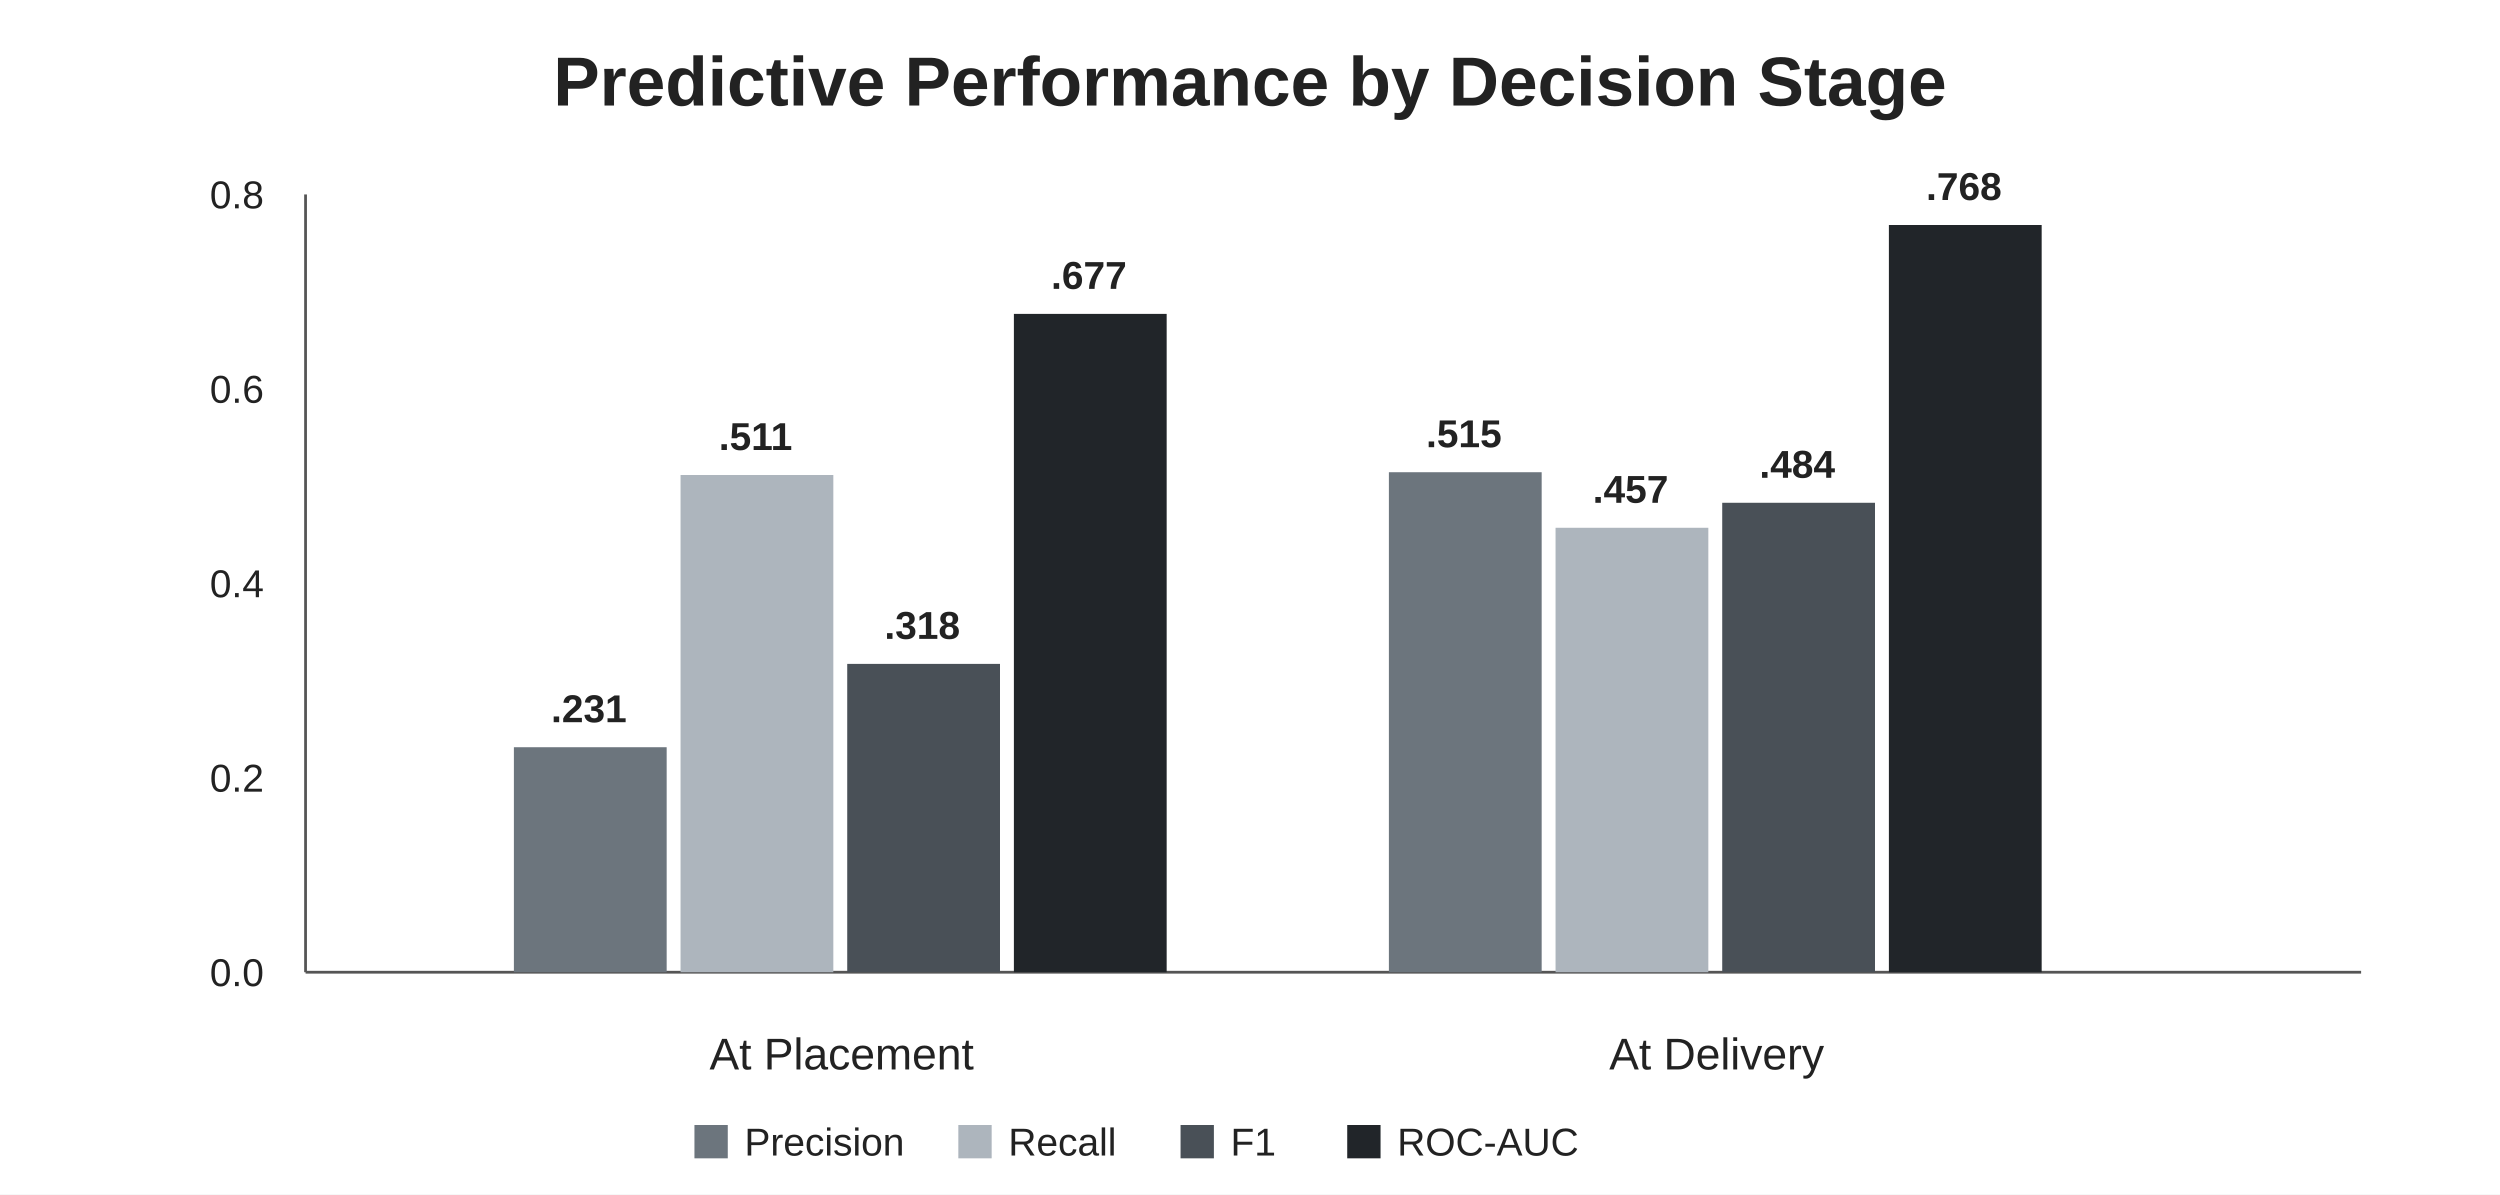
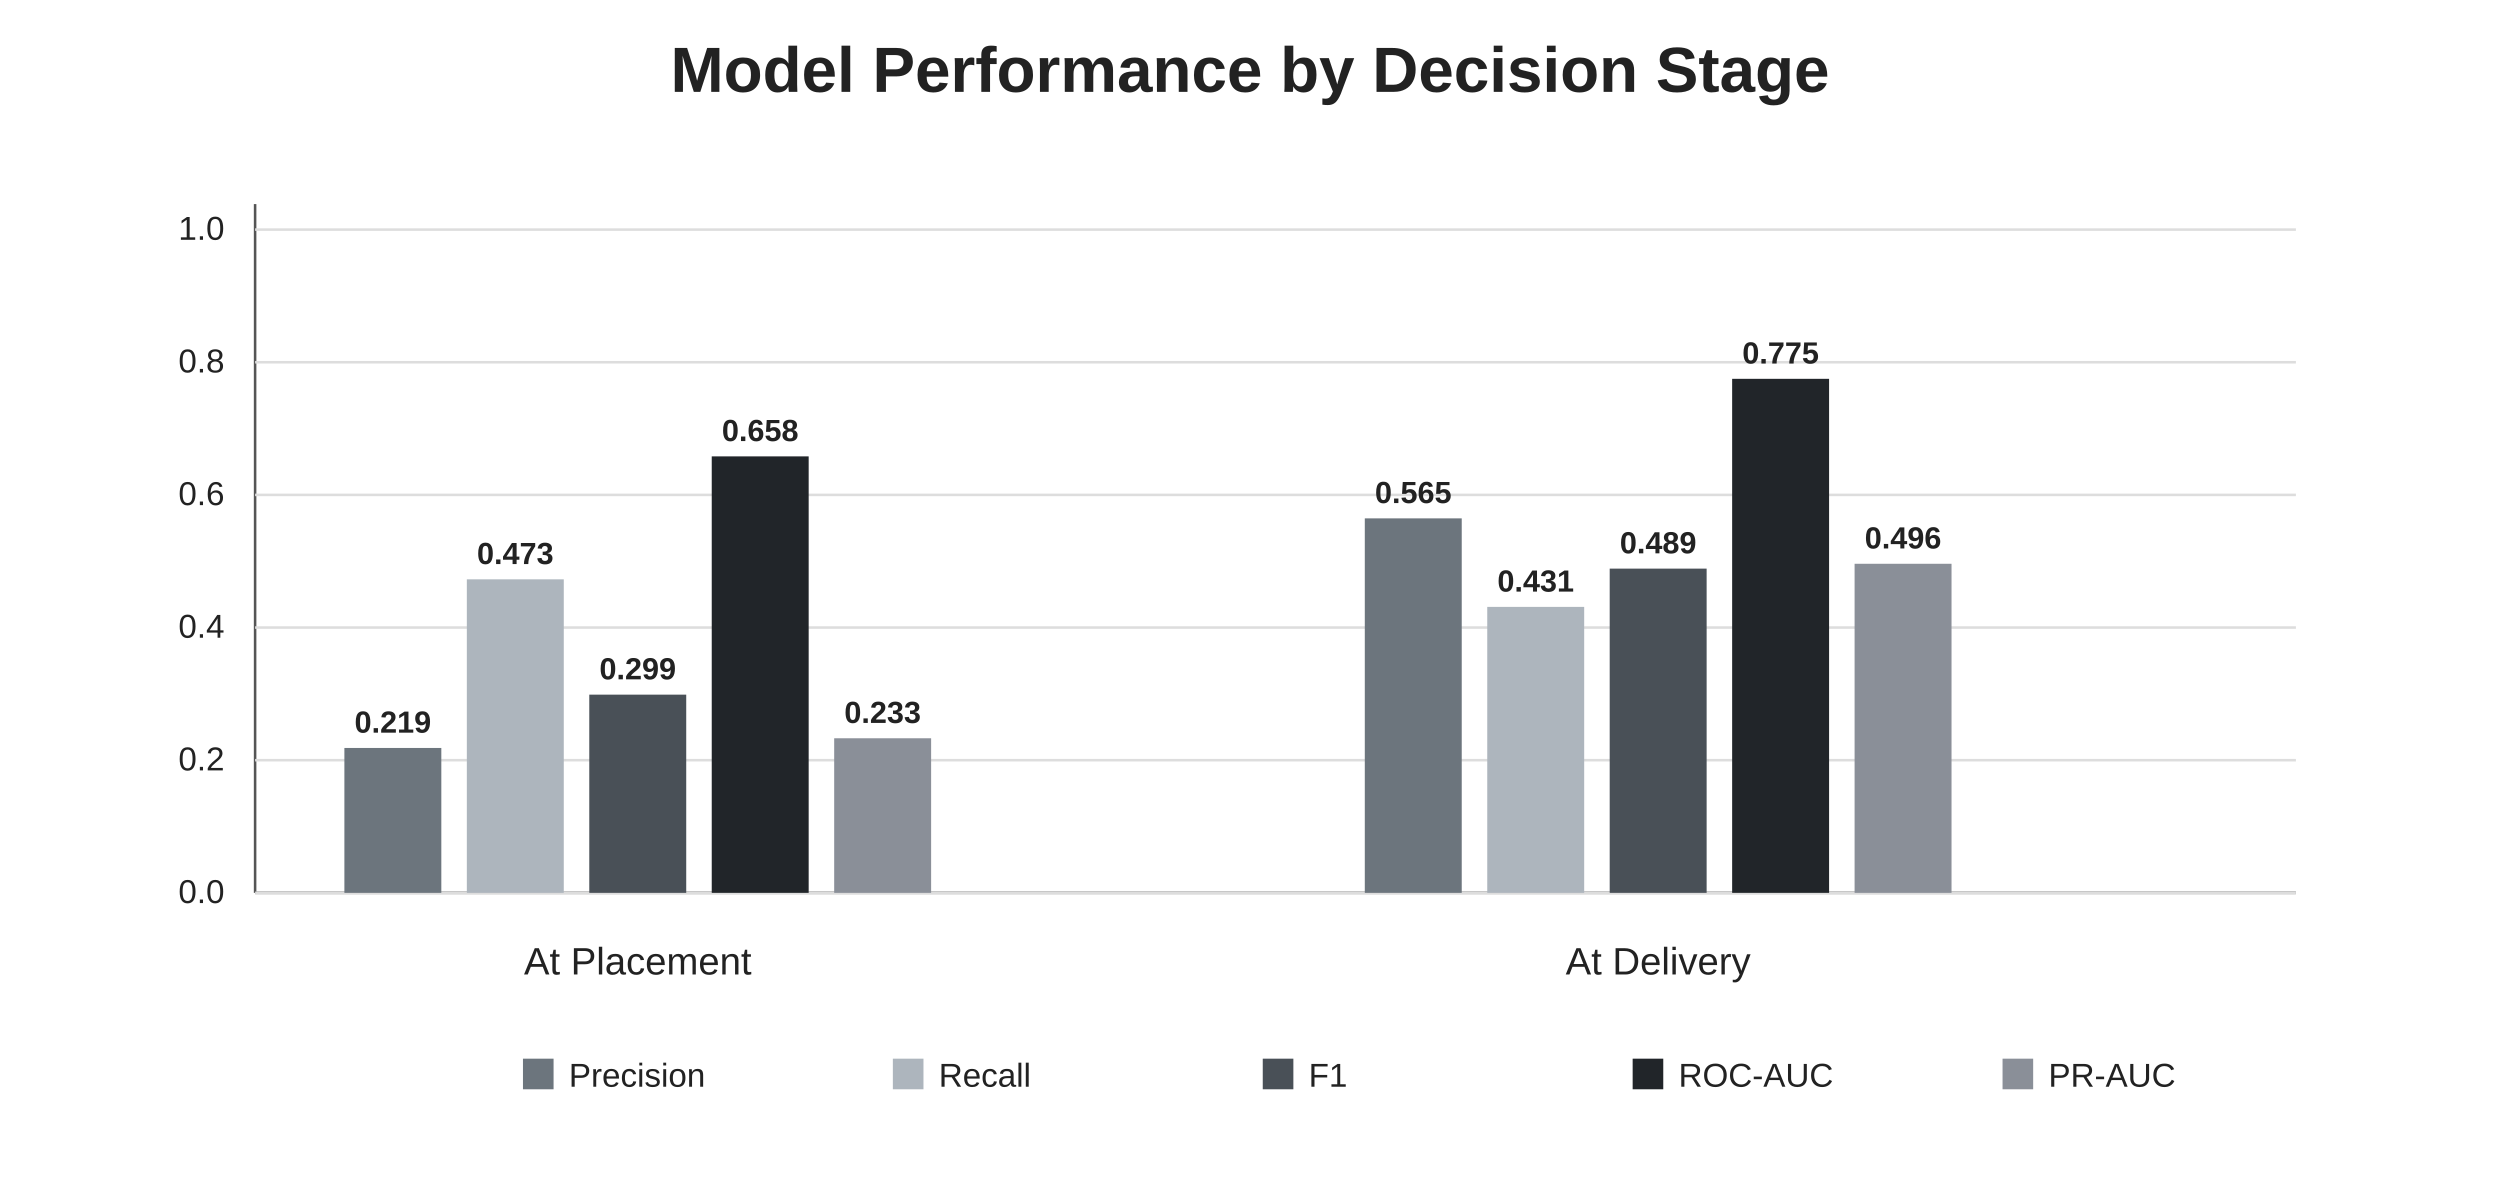
- <svg xmlns="http://www.w3.org/2000/svg" width="900" height="430" viewBox="0 0 900 430">
-   <rect width="900" height="430" fill="white" />
-   <style>text{font-family:Arial,sans-serif;fill:#222}.t{font-size:25px;font-weight:700}.l{font-size:16px}.s{font-size:14px}.v{font-size:14px;font-weight:700}</style>
-   <text x="450" y="38" text-anchor="middle" class="t">Predictive Performance by Decision Stage</text>
-   <line x1="110" y1="350" x2="850" y2="350" stroke="#555" />
-   <line x1="110" y1="70" x2="110" y2="350" stroke="#555" />
-   <g class="s">
-     <text x="95" y="355" text-anchor="end">0.0</text>
-     <text x="95" y="285" text-anchor="end">0.2</text>
-     <text x="95" y="215" text-anchor="end">0.4</text>
-     <text x="95" y="145" text-anchor="end">0.6</text>
-     <text x="95" y="75" text-anchor="end">0.8</text>
-   </g>
-   <g fill="#6c757d">
-     <rect x="185" y="269" width="55" height="81" />
-     <rect x="500" y="170" width="55" height="180" />
-   </g>
-   <g fill="#adb5bd">
-     <rect x="245" y="171" width="55" height="179" />
-     <rect x="560" y="190" width="55" height="160" />
-   </g>
-   <g fill="#495057">
-     <rect x="305" y="239" width="55" height="111" />
-     <rect x="620" y="181" width="55" height="169" />
-   </g>
-   <g fill="#212529">
-     <rect x="365" y="113" width="55" height="237" />
-     <rect x="680" y="81" width="55" height="269" />
-   </g>
-   <text x="303" y="385" text-anchor="middle" class="l">At Placement</text>
-   <text x="618" y="385" text-anchor="middle" class="l">At Delivery</text>
-   <g class="v">
-     <text x="212" y="260" text-anchor="middle">.231</text>
-     <text x="272" y="162" text-anchor="middle">.511</text>
-     <text x="332" y="230" text-anchor="middle">.318</text>
-     <text x="392" y="104" text-anchor="middle">.677</text>
-     <text x="527" y="161" text-anchor="middle">.515</text>
-     <text x="587" y="181" text-anchor="middle">.457</text>
-     <text x="647" y="172" text-anchor="middle">.484</text>
-     <text x="707" y="72" text-anchor="middle">.768</text>
-   </g>
-   <g class="s">
-     <rect x="250" y="405" width="12" height="12" fill="#6c757d" />
-     <text x="268" y="416">Precision</text>
-     <rect x="345" y="405" width="12" height="12" fill="#adb5bd" />
-     <text x="363" y="416">Recall</text>
-     <rect x="425" y="405" width="12" height="12" fill="#495057" />
-     <text x="443" y="416">F1</text>
-     <rect x="485" y="405" width="12" height="12" fill="#212529" />
-     <text x="503" y="416">ROC-AUC</text>
-   </g>
+ <svg xmlns="http://www.w3.org/2000/svg" width="980" height="470" viewBox="0 0 980 470">
+   <rect width="100%" height="100%" fill="white" />
+   <style>text{font-family:Arial,sans-serif;fill:#222}.t{font-size:25px;font-weight:700}.l{font-size:15px}.s{font-size:13px}.v{font-size:12px;font-weight:700}</style>
+   <text x="490" y="36" text-anchor="middle" class="t">Model Performance by Decision Stage</text>
+   <line x1="100" y1="350" x2="900" y2="350" stroke="#555" />
+   <line x1="100" y1="80" x2="100" y2="350" stroke="#555" />
+   <text x="88" y="354" text-anchor="end" class="s">0.0</text>
+   <line x1="100" y1="350" x2="900" y2="350" stroke="#ddd" />
+   <text x="88" y="302" text-anchor="end" class="s">0.2</text>
+   <line x1="100" y1="298" x2="900" y2="298" stroke="#ddd" />
+   <text x="88" y="250" text-anchor="end" class="s">0.4</text>
+   <line x1="100" y1="246" x2="900" y2="246" stroke="#ddd" />
+   <text x="88" y="198" text-anchor="end" class="s">0.6</text>
+   <line x1="100" y1="194" x2="900" y2="194" stroke="#ddd" />
+   <text x="88" y="146" text-anchor="end" class="s">0.8</text>
+   <line x1="100" y1="142" x2="900" y2="142" stroke="#ddd" />
+   <text x="88" y="94" text-anchor="end" class="s">1.0</text>
+   <line x1="100" y1="90" x2="900" y2="90" stroke="#ddd" />
+   <rect x="135.0" y="293.2" width="38" height="56.8" fill="#6c757d" />
+   <text x="154.0" y="287.2" text-anchor="middle" class="v">0.219</text>
+   <rect x="183.0" y="227.1" width="38" height="122.9" fill="#adb5bd" />
+   <text x="202.0" y="221.1" text-anchor="middle" class="v">0.473</text>
+   <rect x="231.0" y="272.3" width="38" height="77.7" fill="#495057" />
+   <text x="250.0" y="266.3" text-anchor="middle" class="v">0.299</text>
+   <rect x="279.0" y="178.9" width="38" height="171.1" fill="#212529" />
+   <text x="298.0" y="172.9" text-anchor="middle" class="v">0.658</text>
+   <rect x="327.0" y="289.4" width="38" height="60.6" fill="#8a8f98" />
+   <text x="346.0" y="283.4" text-anchor="middle" class="v">0.233</text>
+   <text x="250" y="382" text-anchor="middle" class="l">At Placement</text>
+   <rect x="535.0" y="203.2" width="38" height="146.8" fill="#6c757d" />
+   <text x="554.0" y="197.2" text-anchor="middle" class="v">0.565</text>
+   <rect x="583.0" y="237.9" width="38" height="112.1" fill="#adb5bd" />
+   <text x="602.0" y="231.9" text-anchor="middle" class="v">0.431</text>
+   <rect x="631.0" y="222.9" width="38" height="127.1" fill="#495057" />
+   <text x="650.0" y="216.9" text-anchor="middle" class="v">0.489</text>
+   <rect x="679.0" y="148.5" width="38" height="201.5" fill="#212529" />
+   <text x="698.0" y="142.5" text-anchor="middle" class="v">0.775</text>
+   <rect x="727.0" y="221.0" width="38" height="129.0" fill="#8a8f98" />
+   <text x="746.0" y="215.0" text-anchor="middle" class="v">0.496</text>
+   <text x="650" y="382" text-anchor="middle" class="l">At Delivery</text>
+   <rect x="205" y="415" width="12" height="12" fill="#6c757d" />
+   <text x="223" y="426" class="s">Precision</text>
+   <rect x="350" y="415" width="12" height="12" fill="#adb5bd" />
+   <text x="368" y="426" class="s">Recall</text>
+   <rect x="495" y="415" width="12" height="12" fill="#495057" />
+   <text x="513" y="426" class="s">F1</text>
+   <rect x="640" y="415" width="12" height="12" fill="#212529" />
+   <text x="658" y="426" class="s">ROC-AUC</text>
+   <rect x="785" y="415" width="12" height="12" fill="#8a8f98" />
+   <text x="803" y="426" class="s">PR-AUC</text>
</svg>
